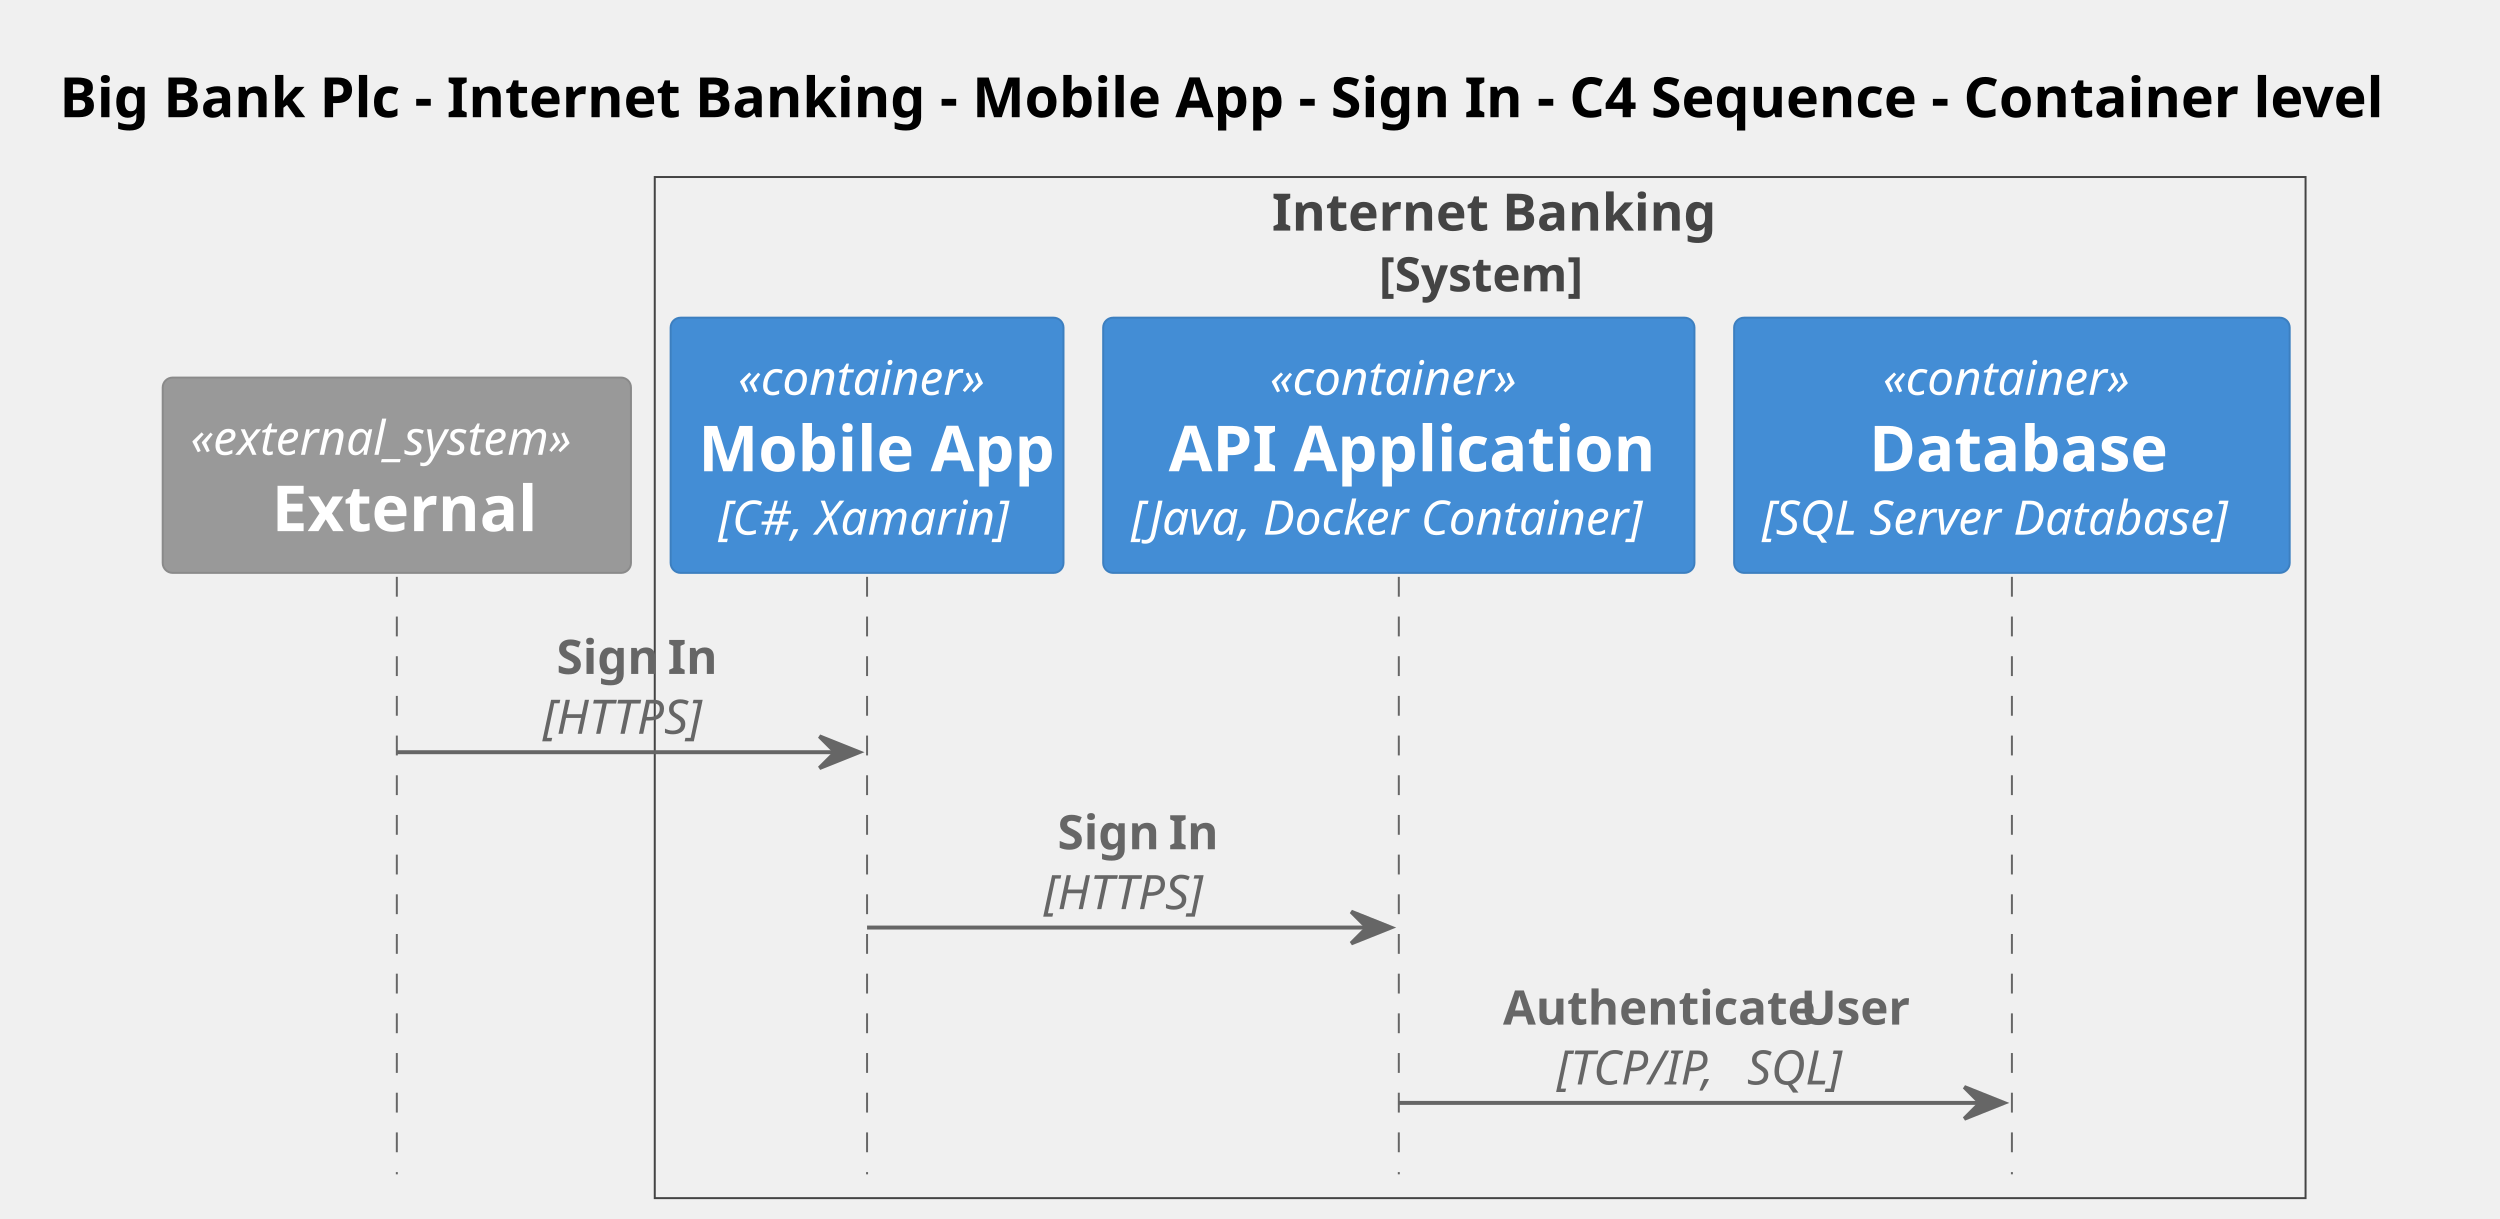
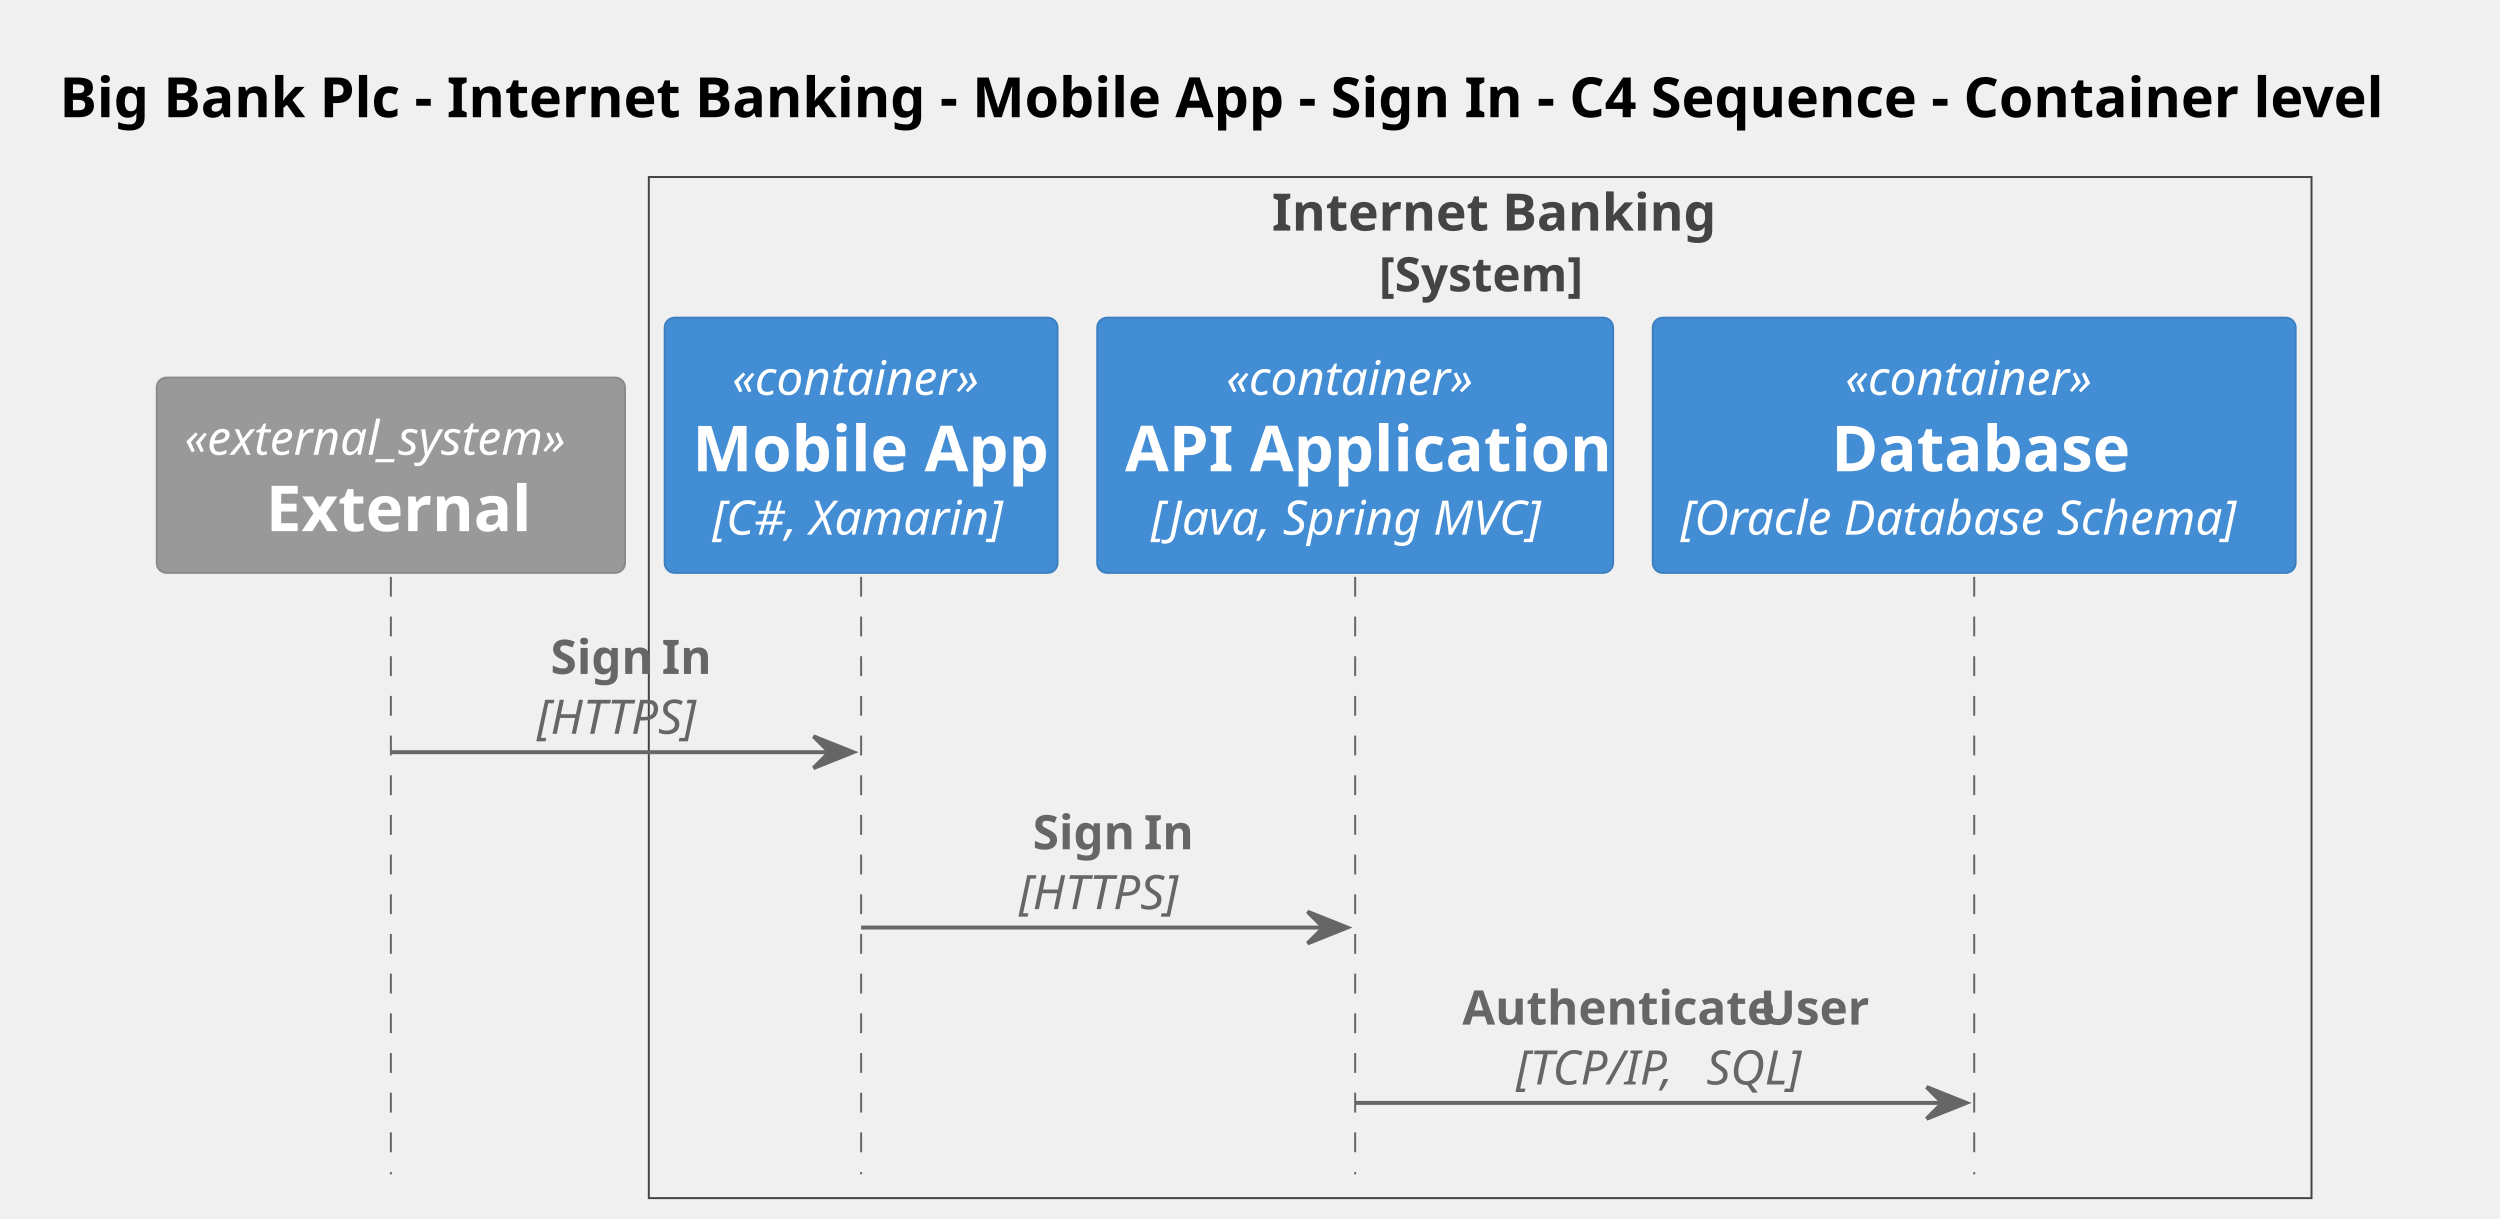
<svg xmlns="http://www.w3.org/2000/svg" contentStyleType="text/css" height="307px" preserveAspectRatio="none" style="width:630px;height:307px;background:#FFFFFF;" version="1.1" viewBox="0 0 630 307" width="630px" zoomAndPan="magnify">
  <defs />
  <g>
-     <rect fill="none" height="257.32" style="stroke:#444444;stroke-width:0.5;" width="416" x="165" y="44.609" />
+     <rect fill="none" height="257.32" style="stroke:#444444;stroke-width:0.5;" width="419" x="163.5" y="44.609" />
    <text fill="#444444" font-family="sans-serif" font-size="13" font-weight="bold" lengthAdjust="spacing" textLength="105" x="320.5" y="58.105">Internet Banking</text>
    <text fill="#444444" font-family="sans-serif" font-size="12" font-weight="bold" lengthAdjust="spacing" textLength="51" x="347.5" y="73.418">[System]</text>
    <text fill="#000000" font-family="sans-serif" font-size="14" font-weight="bold" lengthAdjust="spacing" textLength="597" x="15" y="29.533">Big Bank Plc - Internet Banking - Mobile App - Sign In - C4 Sequence - Container level</text>
-     <line style="stroke:#666666;stroke-width:0.5;stroke-dasharray:5.0,5.0;" x1="100" x2="100" y1="145.367" y2="295.93" />
-     <line style="stroke:#666666;stroke-width:0.5;stroke-dasharray:5.0,5.0;" x1="218.5" x2="218.5" y1="145.367" y2="295.93" />
-     <line style="stroke:#666666;stroke-width:0.5;stroke-dasharray:5.0,5.0;" x1="352.5" x2="352.5" y1="145.367" y2="295.93" />
-     <line style="stroke:#666666;stroke-width:0.5;stroke-dasharray:5.0,5.0;" x1="507" x2="507" y1="145.367" y2="295.93" />
-     <rect fill="#999999" height="49.219" rx="2.5" ry="2.5" style="stroke:#8A8A8A;stroke-width:0.5;" width="118" x="41" y="95.148" />
-     <text fill="#FFFFFF" font-family="sans-serif" font-size="12" font-style="italic" lengthAdjust="spacing" textLength="104" x="48" y="114.606">«external_system»</text>
-     <text fill="#FFFFFF" font-family="sans-serif" font-size="16" font-weight="bold" lengthAdjust="spacing" textLength="63" x="68.5" y="133.852">External</text>
-     <rect fill="#438DD5" height="64.312" rx="2.5" ry="2.5" style="stroke:#3C7FC0;stroke-width:0.5;" width="99" x="169" y="80.055" />
-     <text fill="#FFFFFF" font-family="sans-serif" font-size="12" font-style="italic" lengthAdjust="spacing" textLength="65" x="186" y="99.512">«container»</text>
-     <text fill="#FFFFFF" font-family="sans-serif" font-size="16" font-weight="bold" lengthAdjust="spacing" textLength="85" x="176" y="118.758">Mobile App</text>
-     <text fill="#FFFFFF" font-family="sans-serif" font-size="12" font-style="italic" lengthAdjust="spacing" textLength="75" x="181" y="134.731">[C#, Xamarin]</text>
-     <rect fill="#438DD5" height="64.312" rx="2.5" ry="2.5" style="stroke:#3C7FC0;stroke-width:0.5;" width="149" x="278" y="80.055" />
-     <text fill="#FFFFFF" font-family="sans-serif" font-size="12" font-style="italic" lengthAdjust="spacing" textLength="65" x="320" y="99.512">«container»</text>
-     <text fill="#FFFFFF" font-family="sans-serif" font-size="16" font-weight="bold" lengthAdjust="spacing" textLength="116" x="294.5" y="118.758">API Application</text>
-     <text fill="#FFFFFF" font-family="sans-serif" font-size="12" font-style="italic" lengthAdjust="spacing" textLength="135" x="285" y="134.731">[Java, Docker Container]</text>
-     <rect fill="#438DD5" height="64.312" rx="2.5" ry="2.5" style="stroke:#3C7FC0;stroke-width:0.5;" width="140" x="437" y="80.055" />
-     <text fill="#FFFFFF" font-family="sans-serif" font-size="12" font-style="italic" lengthAdjust="spacing" textLength="65" x="474.5" y="99.512">«container»</text>
-     <text fill="#FFFFFF" font-family="sans-serif" font-size="16" font-weight="bold" lengthAdjust="spacing" textLength="72" x="471" y="118.758">Database</text>
-     <text fill="#FFFFFF" font-family="sans-serif" font-size="12" font-style="italic" lengthAdjust="spacing" textLength="126" x="444" y="134.731">[SQL Server Database]</text>
-     <polygon fill="#666666" points="206.5,185.555,216.5,189.555,206.5,193.555,210.5,189.555" style="stroke:#666666;stroke-width:1.0;" />
-     <line style="stroke:#666666;stroke-width:1.0;" x1="100" x2="212.5" y1="189.555" y2="189.555" />
-     <text fill="#666666" font-family="sans-serif" font-size="12" font-weight="bold" lengthAdjust="spacing" textLength="25" x="140.25" y="169.824">Sign</text>
-     <text fill="#666666" font-family="sans-serif" font-size="12" font-weight="bold" lengthAdjust="spacing" textLength="3" x="165.25" y="169.824"> </text>
-     <text fill="#666666" font-family="sans-serif" font-size="12" font-weight="bold" lengthAdjust="spacing" textLength="10" x="168.25" y="169.824">In</text>
-     <text fill="#666666" font-family="sans-serif" font-size="12" font-style="italic" lengthAdjust="spacing" textLength="45" x="136.75" y="184.918">[HTTPS]</text>
-     <polygon fill="#666666" points="340.5,229.742,350.5,233.742,340.5,237.742,344.5,233.742" style="stroke:#666666;stroke-width:1.0;" />
-     <line style="stroke:#666666;stroke-width:1.0;" x1="218.5" x2="346.5" y1="233.742" y2="233.742" />
-     <text fill="#666666" font-family="sans-serif" font-size="12" font-weight="bold" lengthAdjust="spacing" textLength="25" x="266.5" y="214.012">Sign</text>
-     <text fill="#666666" font-family="sans-serif" font-size="12" font-weight="bold" lengthAdjust="spacing" textLength="3" x="291.5" y="214.012"> </text>
-     <text fill="#666666" font-family="sans-serif" font-size="12" font-weight="bold" lengthAdjust="spacing" textLength="10" x="294.5" y="214.012">In</text>
-     <text fill="#666666" font-family="sans-serif" font-size="12" font-style="italic" lengthAdjust="spacing" textLength="45" x="263" y="229.106">[HTTPS]</text>
-     <polygon fill="#666666" points="495,273.93,505,277.93,495,281.93,499,277.93" style="stroke:#666666;stroke-width:1.0;" />
-     <line style="stroke:#666666;stroke-width:1.0;" x1="352.5" x2="501" y1="277.93" y2="277.93" />
-     <text fill="#666666" font-family="sans-serif" font-size="12" font-weight="bold" lengthAdjust="spacing" textLength="72" x="378.75" y="258.199">Authenticate</text>
-     <text fill="#666666" font-family="sans-serif" font-size="12" font-weight="bold" lengthAdjust="spacing" textLength="3" x="450.75" y="258.199"> </text>
-     <text fill="#666666" font-family="sans-serif" font-size="12" font-weight="bold" lengthAdjust="spacing" textLength="27" x="453.75" y="258.199">User</text>
-     <text fill="#666666" font-family="sans-serif" font-size="12" font-style="italic" lengthAdjust="spacing" textLength="45" x="392.25" y="273.293">[TCP/IP,</text>
-     <text fill="#666666" font-family="sans-serif" font-size="12" font-style="italic" lengthAdjust="spacing" textLength="3" x="437.25" y="273.293"> </text>
-     <text fill="#666666" font-family="sans-serif" font-size="12" font-style="italic" lengthAdjust="spacing" textLength="27" x="440.25" y="273.293">SQL]</text>
+     <line style="stroke:#666666;stroke-width:0.5;stroke-dasharray:5.0,5.0;" x1="98.5" x2="98.5" y1="145.367" y2="295.93" />
+     <line style="stroke:#666666;stroke-width:0.5;stroke-dasharray:5.0,5.0;" x1="217" x2="217" y1="145.367" y2="295.93" />
+     <line style="stroke:#666666;stroke-width:0.5;stroke-dasharray:5.0,5.0;" x1="341.5" x2="341.5" y1="145.367" y2="295.93" />
+     <line style="stroke:#666666;stroke-width:0.5;stroke-dasharray:5.0,5.0;" x1="497.5" x2="497.5" y1="145.367" y2="295.93" />
+     <rect fill="#999999" height="49.219" rx="2.5" ry="2.5" style="stroke:#8A8A8A;stroke-width:0.5;" width="118" x="39.5" y="95.148" />
+     <text fill="#FFFFFF" font-family="sans-serif" font-size="12" font-style="italic" lengthAdjust="spacing" textLength="104" x="46.5" y="114.606">«external_system»</text>
+     <text fill="#FFFFFF" font-family="sans-serif" font-size="16" font-weight="bold" lengthAdjust="spacing" textLength="63" x="67" y="133.852">External</text>
+     <rect fill="#438DD5" height="64.312" rx="2.5" ry="2.5" style="stroke:#3C7FC0;stroke-width:0.5;" width="99" x="167.5" y="80.055" />
+     <text fill="#FFFFFF" font-family="sans-serif" font-size="12" font-style="italic" lengthAdjust="spacing" textLength="65" x="184.5" y="99.512">«container»</text>
+     <text fill="#FFFFFF" font-family="sans-serif" font-size="16" font-weight="bold" lengthAdjust="spacing" textLength="85" x="174.5" y="118.758">Mobile App</text>
+     <text fill="#FFFFFF" font-family="sans-serif" font-size="12" font-style="italic" lengthAdjust="spacing" textLength="75" x="179.5" y="134.731">[C#, Xamarin]</text>
+     <rect fill="#438DD5" height="64.312" rx="2.5" ry="2.5" style="stroke:#3C7FC0;stroke-width:0.5;" width="130" x="276.5" y="80.055" />
+     <text fill="#FFFFFF" font-family="sans-serif" font-size="12" font-style="italic" lengthAdjust="spacing" textLength="65" x="309" y="99.512">«container»</text>
+     <text fill="#FFFFFF" font-family="sans-serif" font-size="16" font-weight="bold" lengthAdjust="spacing" textLength="116" x="283.5" y="118.758">API Application</text>
+     <text fill="#FFFFFF" font-family="sans-serif" font-size="12" font-style="italic" lengthAdjust="spacing" textLength="103" x="290" y="134.731">[Java, Spring MVC]</text>
+     <rect fill="#438DD5" height="64.312" rx="2.5" ry="2.5" style="stroke:#3C7FC0;stroke-width:0.5;" width="162" x="416.5" y="80.055" />
+     <text fill="#FFFFFF" font-family="sans-serif" font-size="12" font-style="italic" lengthAdjust="spacing" textLength="65" x="465" y="99.512">«container»</text>
+     <text fill="#FFFFFF" font-family="sans-serif" font-size="16" font-weight="bold" lengthAdjust="spacing" textLength="72" x="461.5" y="118.758">Database</text>
+     <text fill="#FFFFFF" font-family="sans-serif" font-size="12" font-style="italic" lengthAdjust="spacing" textLength="148" x="423.5" y="134.731">[Oracle Database Schema]</text>
+     <polygon fill="#666666" points="205,185.555,215,189.555,205,193.555,209,189.555" style="stroke:#666666;stroke-width:1.0;" />
+     <line style="stroke:#666666;stroke-width:1.0;" x1="98.5" x2="211" y1="189.555" y2="189.555" />
+     <text fill="#666666" font-family="sans-serif" font-size="12" font-weight="bold" lengthAdjust="spacing" textLength="25" x="138.75" y="169.824">Sign</text>
+     <text fill="#666666" font-family="sans-serif" font-size="12" font-weight="bold" lengthAdjust="spacing" textLength="3" x="163.75" y="169.824"> </text>
+     <text fill="#666666" font-family="sans-serif" font-size="12" font-weight="bold" lengthAdjust="spacing" textLength="10" x="166.75" y="169.824">In</text>
+     <text fill="#666666" font-family="sans-serif" font-size="12" font-style="italic" lengthAdjust="spacing" textLength="45" x="135.25" y="184.918">[HTTPS]</text>
+     <polygon fill="#666666" points="329.5,229.742,339.5,233.742,329.5,237.742,333.5,233.742" style="stroke:#666666;stroke-width:1.0;" />
+     <line style="stroke:#666666;stroke-width:1.0;" x1="217" x2="335.5" y1="233.742" y2="233.742" />
+     <text fill="#666666" font-family="sans-serif" font-size="12" font-weight="bold" lengthAdjust="spacing" textLength="25" x="260.25" y="214.012">Sign</text>
+     <text fill="#666666" font-family="sans-serif" font-size="12" font-weight="bold" lengthAdjust="spacing" textLength="3" x="285.25" y="214.012"> </text>
+     <text fill="#666666" font-family="sans-serif" font-size="12" font-weight="bold" lengthAdjust="spacing" textLength="10" x="288.25" y="214.012">In</text>
+     <text fill="#666666" font-family="sans-serif" font-size="12" font-style="italic" lengthAdjust="spacing" textLength="45" x="256.75" y="229.106">[HTTPS]</text>
+     <polygon fill="#666666" points="485.5,273.93,495.5,277.93,485.5,281.93,489.5,277.93" style="stroke:#666666;stroke-width:1.0;" />
+     <line style="stroke:#666666;stroke-width:1.0;" x1="341.5" x2="491.5" y1="277.93" y2="277.93" />
+     <text fill="#666666" font-family="sans-serif" font-size="12" font-weight="bold" lengthAdjust="spacing" textLength="72" x="368.5" y="258.199">Authenticate</text>
+     <text fill="#666666" font-family="sans-serif" font-size="12" font-weight="bold" lengthAdjust="spacing" textLength="3" x="440.5" y="258.199"> </text>
+     <text fill="#666666" font-family="sans-serif" font-size="12" font-weight="bold" lengthAdjust="spacing" textLength="27" x="443.5" y="258.199">User</text>
+     <text fill="#666666" font-family="sans-serif" font-size="12" font-style="italic" lengthAdjust="spacing" textLength="45" x="382" y="273.293">[TCP/IP,</text>
+     <text fill="#666666" font-family="sans-serif" font-size="12" font-style="italic" lengthAdjust="spacing" textLength="3" x="427" y="273.293"> </text>
+     <text fill="#666666" font-family="sans-serif" font-size="12" font-style="italic" lengthAdjust="spacing" textLength="27" x="430" y="273.293">SQL]</text>
  </g>
</svg>
